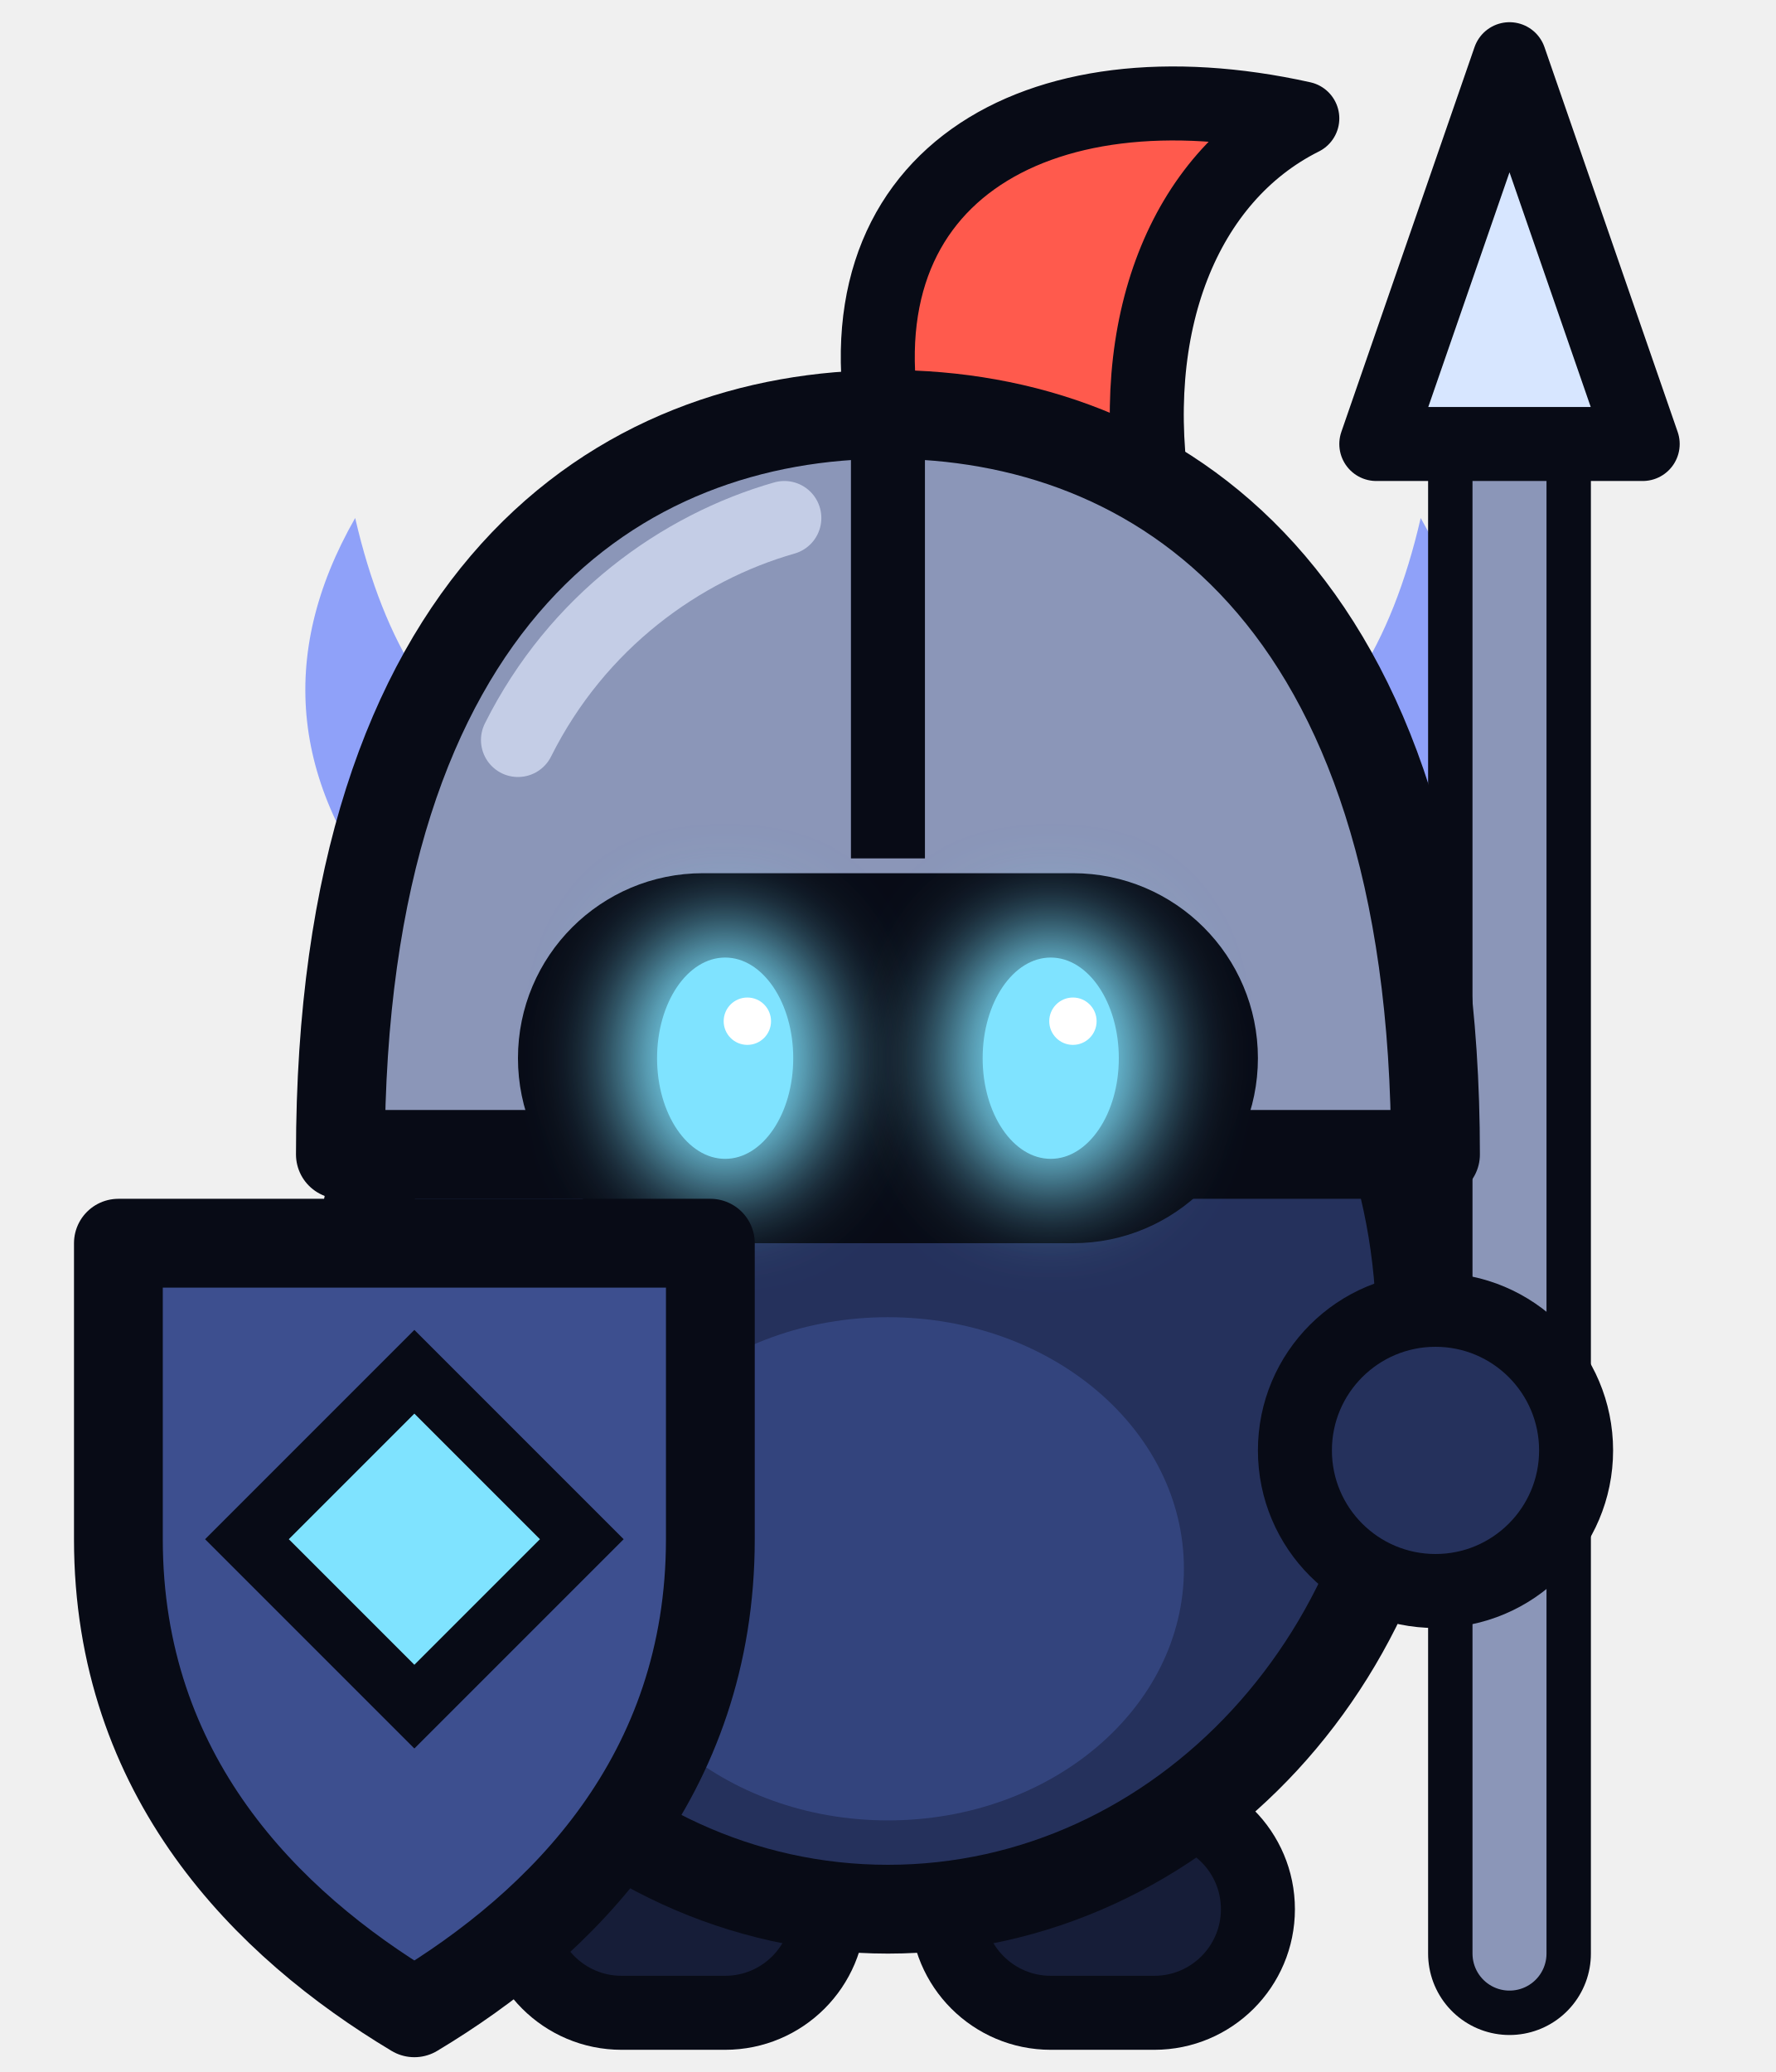
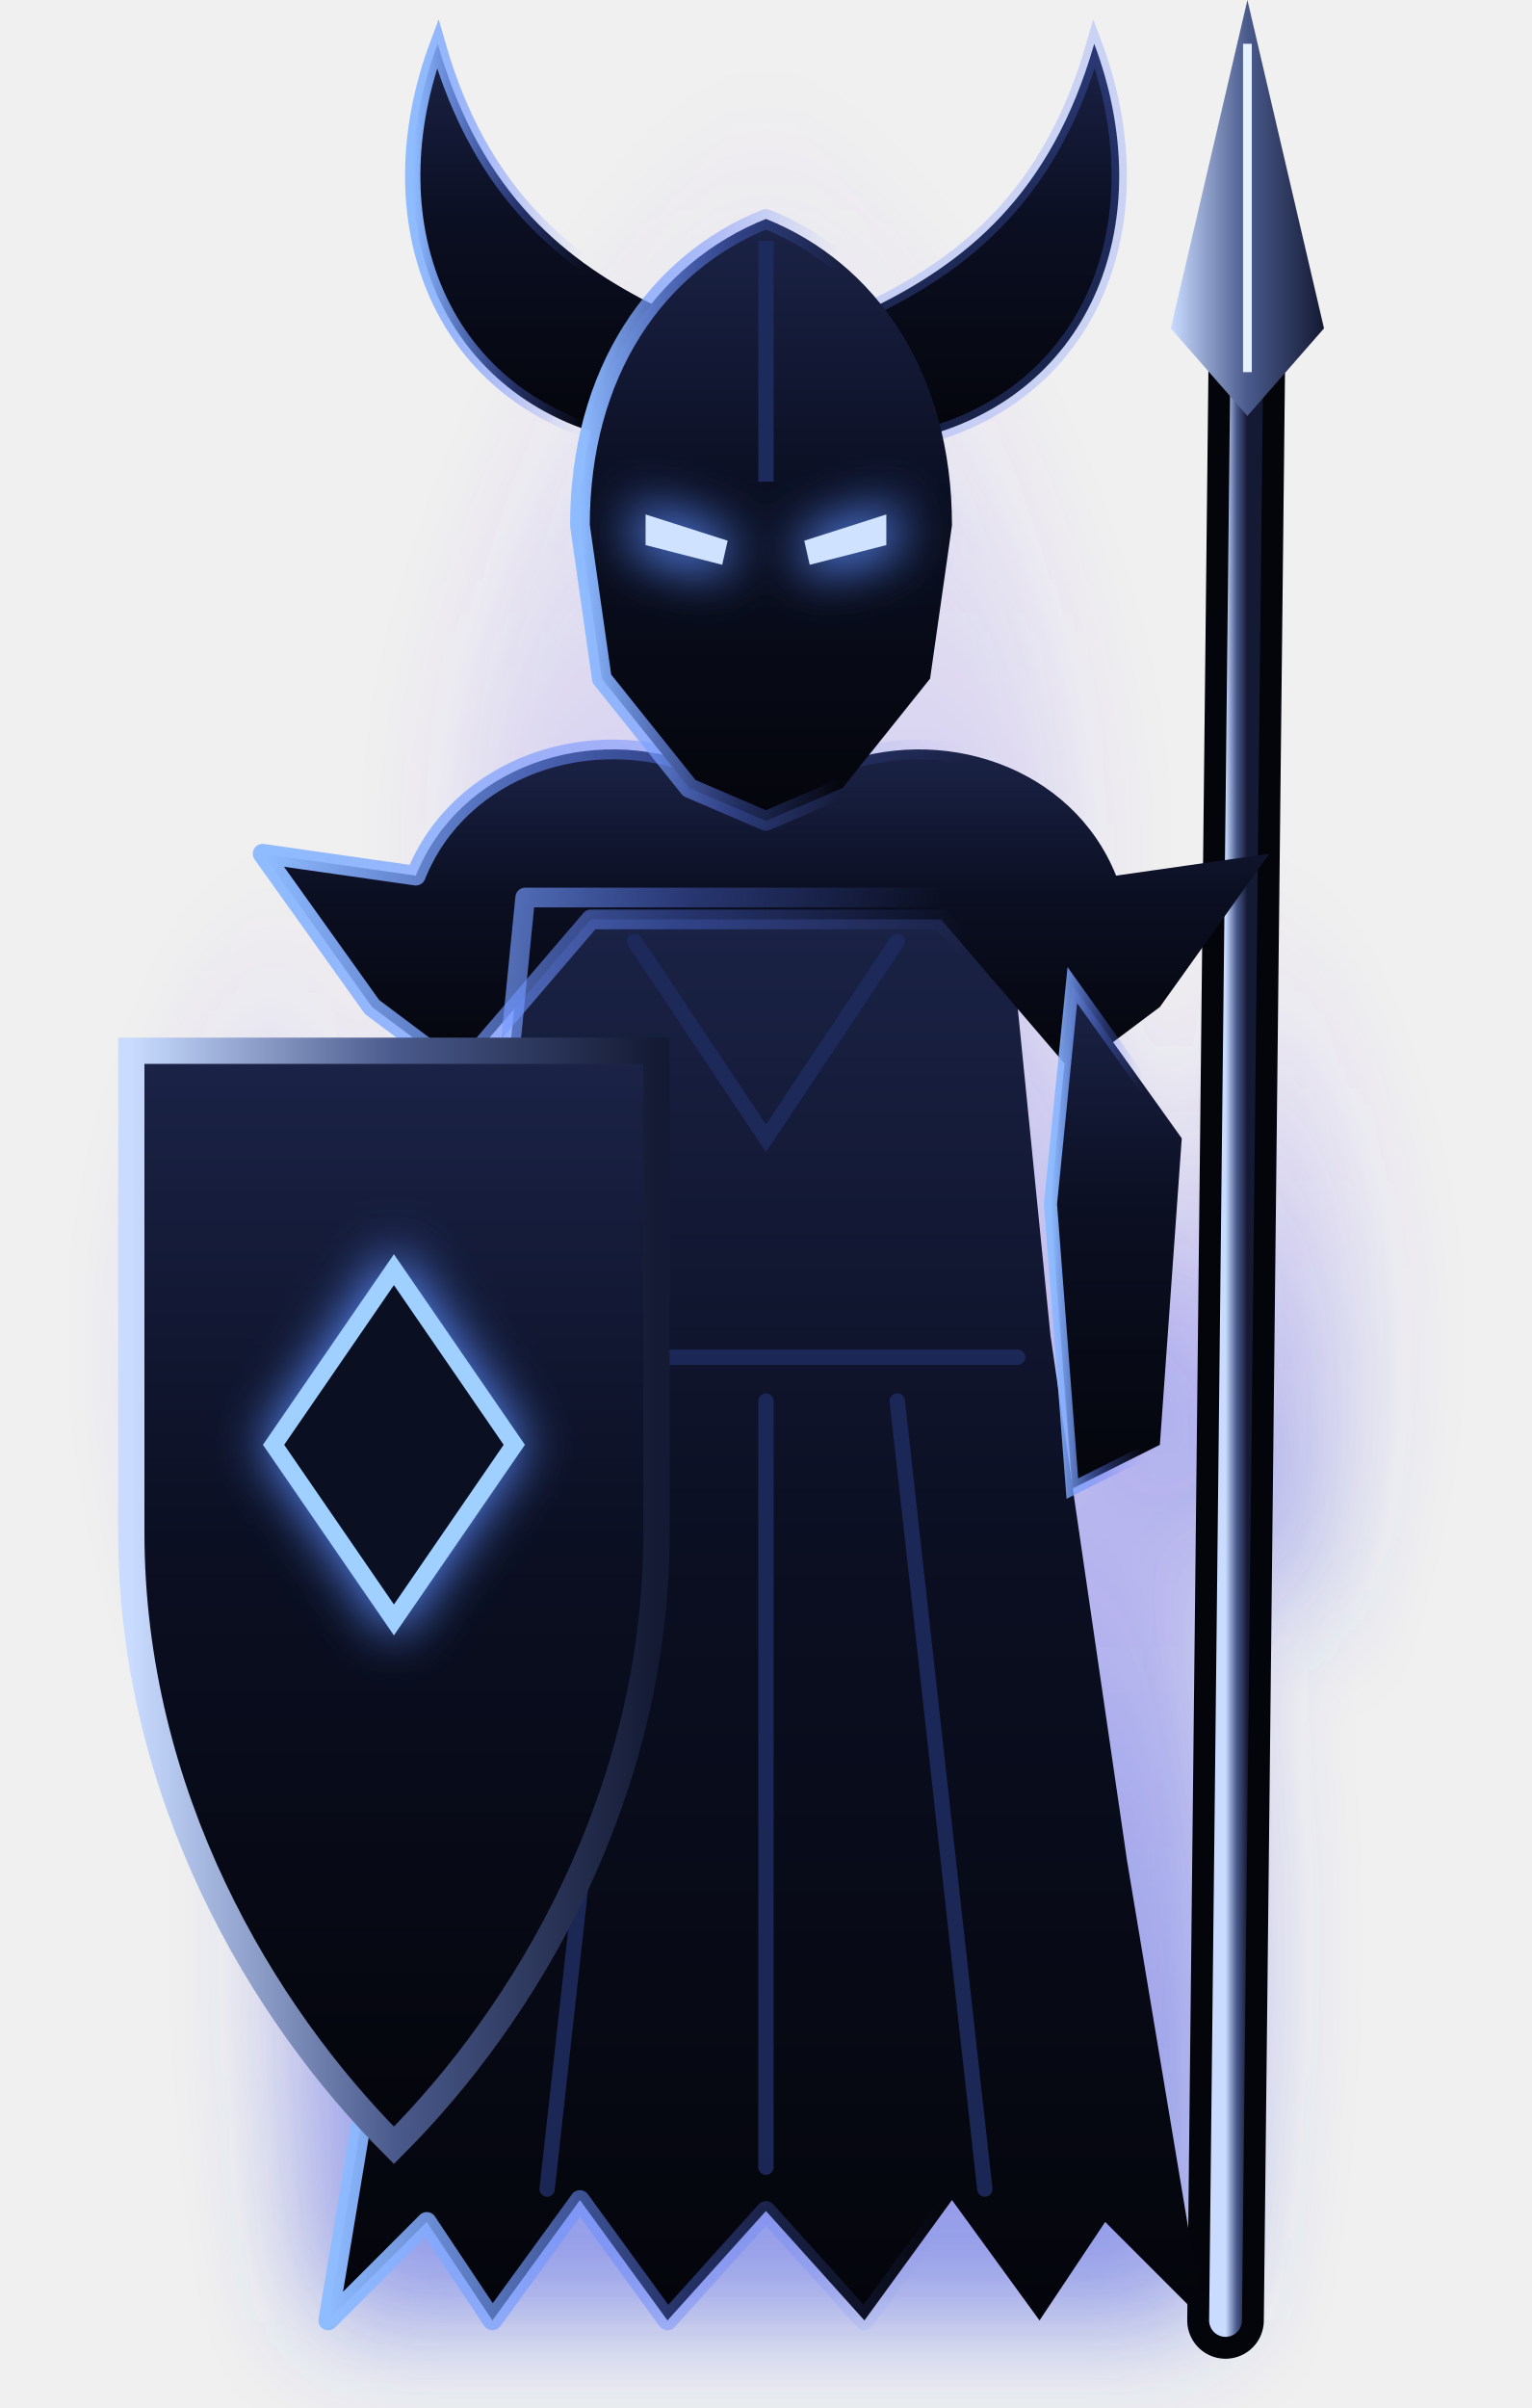
- <svg xmlns="http://www.w3.org/2000/svg" viewBox="0 0 120 140" width="120" height="140">
+ <svg xmlns="http://www.w3.org/2000/svg" viewBox="0 0 140 220" width="140" height="220">
  <defs>
-     <filter id="glow" x="-80%" y="-80%" width="260%" height="260%">
-       <feGaussianBlur stdDeviation="3" />
+     <linearGradient id="body" x1="0" y1="0" x2="0" y2="1">
+       <stop offset="0" stop-color="#1b2347" />
+       <stop offset="0.45" stop-color="#0b0f22" />
+       <stop offset="1" stop-color="#04050b" />
+     </linearGradient>
+     <linearGradient id="rim" x1="0" y1="0" x2="1" y2="0">
+       <stop offset="0" stop-color="#8fbcff" />
+       <stop offset="0.42" stop-color="#5b7cff" stop-opacity="0.35" />
+       <stop offset="0.7" stop-color="#5b7cff" stop-opacity="0" />
+     </linearGradient>
+     <linearGradient id="steel" x1="0" y1="0" x2="1" y2="0">
+       <stop offset="0" stop-color="#c9dcff" />
+       <stop offset="0.5" stop-color="#4a5a8c" />
+       <stop offset="1" stop-color="#141a33" />
+     </linearGradient>
+     <linearGradient id="aura" x1="0" y1="1" x2="0" y2="0">
+       <stop offset="0" stop-color="#3b4fe0" stop-opacity="0.55" />
+       <stop offset="1" stop-color="#7c4dff" stop-opacity="0" />
+     </linearGradient>
+     <filter id="soft" x="-60%" y="-60%" width="220%" height="220%">
+       <feGaussianBlur stdDeviation="5" />
+     </filter>
+     <filter id="glow" x="-200%" y="-200%" width="500%" height="500%">
+       <feGaussianBlur stdDeviation="2.4" />
    </filter>
  </defs>
-   <g fill="#4f6dff" opacity="0.6">
-     <path d="M27 62 q-11 -13 -3 -27 q3 13 11 17 z" />
-     <path d="M93 62 q11 -13 3 -27 q-3 13 -11 17 z" />
+   <g filter="url(#soft)" fill="url(#aura)">
+     <path d="M30 212 C22 170 30 120 44 86 C40 60 52 30 70 8 C88 30 100 60 96 86 C110 120 118 170 110 212 Z" />
+     <path d="M22 150 C12 120 18 96 28 78 C26 100 34 112 40 124 Z" opacity="0.8" />
+     <path d="M118 150 C128 120 122 96 112 78 C114 100 106 112 100 124 Z" opacity="0.8" />
  </g>
-   <g stroke="#080b16" stroke-width="5" stroke-linejoin="round" stroke-linecap="round">
-     <path d="M102 30 L102 132" stroke-width="11" />
-     <path d="M102 30 L102 132" stroke="#8b96b8" />
-     <path d="M102 4 l9 26 h-18 z" fill="#d7e6ff" />
+   <path d="M114 28 L112 212" stroke="#04050b" stroke-width="7" stroke-linecap="round" />
+   <path d="M114 28 L112 212" stroke="url(#steel)" stroke-width="3" stroke-linecap="round" />
+   <path d="M114 0 L121 30 L114 38 L107 30 Z" fill="url(#steel)" />
+   <path d="M114 4 V34" stroke="#e4f1ff" stroke-width="0.8" />
+   <path d="M48 82 L92 82 L96 122 L103 170 L110 212 L101 203 L95 212 L87 201 L79 212 L70 202 L61 212 L53 201 L45 212 L39 203 L30 212 L37 170 L44 122 Z" fill="url(#body)" />
+   <g fill="none" stroke="#1d2a5c" stroke-width="1.4" stroke-linecap="round" opacity="0.9">
+     <path d="M58 86 L70 104 L82 86" />
+     <path d="M47 124 H93" />
+     <path d="M58 128 L50 200 M70 128 V198 M82 128 L90 200" />
  </g>
-   <g fill="#161d38" stroke="#080b16" stroke-width="5">
-     <rect x="35" y="122" width="21" height="14" rx="7" />
-     <rect x="64" y="122" width="21" height="14" rx="7" />
+   <path d="M34 92 L24 78 L38 80 C42 70 54 66 64 70 L76 70 C86 66 98 70 102 80 L116 78 L106 92 L98 98 L86 84 L54 84 L42 98 Z" fill="url(#body)" />
+   <path d="M48 82 L92 82 L96 122 L103 170 L110 212 L101 203 L95 212 L87 201 L79 212 L70 202 L61 212 L53 201 L45 212 L39 203 L30 212 L37 170 L44 122 Z" fill="none" stroke="url(#rim)" stroke-width="1.8" stroke-linejoin="round" />
+   <path d="M34 92 L24 78 L38 80 C42 70 54 66 64 70 L76 70 C86 66 98 70 102 80 L116 78 L106 92 L98 98 L86 84 L54 84 L42 98 Z" fill="none" stroke="url(#rim)" stroke-width="1.8" stroke-linejoin="round" />
+   <path d="M98 90 L108 104 L106 132 L98 136 L96 110 Z" fill="url(#body)" stroke="url(#rim)" stroke-width="1.2" />
+   <path d="M56 40 C40 36 34 20 40 4 C44 18 52 24 60 28 Z" fill="url(#body)" stroke="url(#rim)" stroke-width="1.4" />
+   <path d="M84 40 C100 36 106 20 100 4 C96 18 88 24 80 28 Z" fill="url(#body)" stroke="#5b7cff" stroke-opacity="0.25" stroke-width="1.4" />
+   <path d="M70 20 C80 24 87 34 87 48 L85 62 L77 72 L70 75 L63 72 L55 62 L53 48 C53 34 60 24 70 20 Z" fill="url(#body)" />
+   <path d="M70 20 C80 24 87 34 87 48 L85 62 L77 72 L70 75 L63 72 L55 62 L53 48 C53 34 60 24 70 20 Z" fill="none" stroke="url(#rim)" stroke-width="1.8" stroke-linejoin="round" />
+   <path d="M70 22 V44" stroke="#1d2a5c" stroke-width="1.4" />
+   <g>
+     <g fill="#5b8cff" filter="url(#glow)">
+       <path d="M58 46 L67 49 L66 52.5 L58 50.5 Z" />
+       <path d="M82 46 L73 49 L74 52.5 L82 50.5 Z" />
+     </g>
+     <g fill="#cfe2ff">
+       <path d="M59 47 L66.5 49.4 L66 51.6 L59 49.8 Z" />
+       <path d="M81 47 L73.5 49.4 L74 51.6 L81 49.8 Z" />
+     </g>
  </g>
-   <ellipse cx="60" cy="90" rx="36" ry="39" fill="#25315c" stroke="#080b16" stroke-width="6" />
-   <ellipse cx="60" cy="106" rx="20" ry="17" fill="#33447d" />
-   <path d="M60 30 C56 12 70 4 88 8 C80 12 76 22 78 34 Z" fill="#ff5a4d" stroke="#080b16" stroke-width="5" stroke-linejoin="round" />
-   <path d="M23 78 C23 40 42 28 60 28 C78 28 97 40 97 78 Z" fill="#8b96b8" stroke="#080b16" stroke-width="6" stroke-linejoin="round" />
-   <path d="M60 28 V58" stroke="#080b16" stroke-width="5" />
-   <path d="M35 50 C39 42 46 37 53 35" fill="none" stroke="#c4cde6" stroke-width="5" stroke-linecap="round" />
-   <rect x="35" y="59" width="50" height="25" rx="12.5" fill="#080b16" />
-   <g fill="#7fe3ff">
-     <ellipse cx="49" cy="71.5" rx="7" ry="9" filter="url(#glow)" />
-     <ellipse cx="71" cy="71.5" rx="7" ry="9" filter="url(#glow)" />
-     <ellipse cx="49" cy="71.5" rx="4.6" ry="6.8" />
-     <ellipse cx="71" cy="71.5" rx="4.6" ry="6.8" />
-   </g>
-   <g fill="#fff">
-     <circle cx="50.5" cy="69" r="1.6" />
-     <circle cx="72.5" cy="69" r="1.6" />
-   </g>
-   <path d="M8 84 h40 v20 c0 16 -10 26 -20 32 c-10 -6 -20 -16 -20 -32 z" fill="#3d4f8f" stroke="#080b16" stroke-width="6" stroke-linejoin="round" />
-   <rect x="20" y="96" width="16" height="16" fill="#7fe3ff" stroke="#080b16" stroke-width="4" transform="rotate(45 28 104)" />
-   <circle cx="97" cy="98" r="9.5" fill="#25315c" stroke="#080b16" stroke-width="5" />
+   <path d="M12 96 L60 96 L60 140 C60 164 48 184 36 196 C24 184 12 164 12 140 Z" fill="url(#body)" />
+   <path d="M12 96 L60 96 L60 140 C60 164 48 184 36 196 C24 184 12 164 12 140 Z" fill="none" stroke="url(#steel)" stroke-width="2.4" />
+   <path d="M36 114 L48 132 L36 150 L24 132 Z" fill="#5b8cff" filter="url(#glow)" />
+   <path d="M36 116 L47 132 L36 148 L25 132 Z" fill="#0b0f22" stroke="#9fd0ff" stroke-width="1.6" />
</svg>
